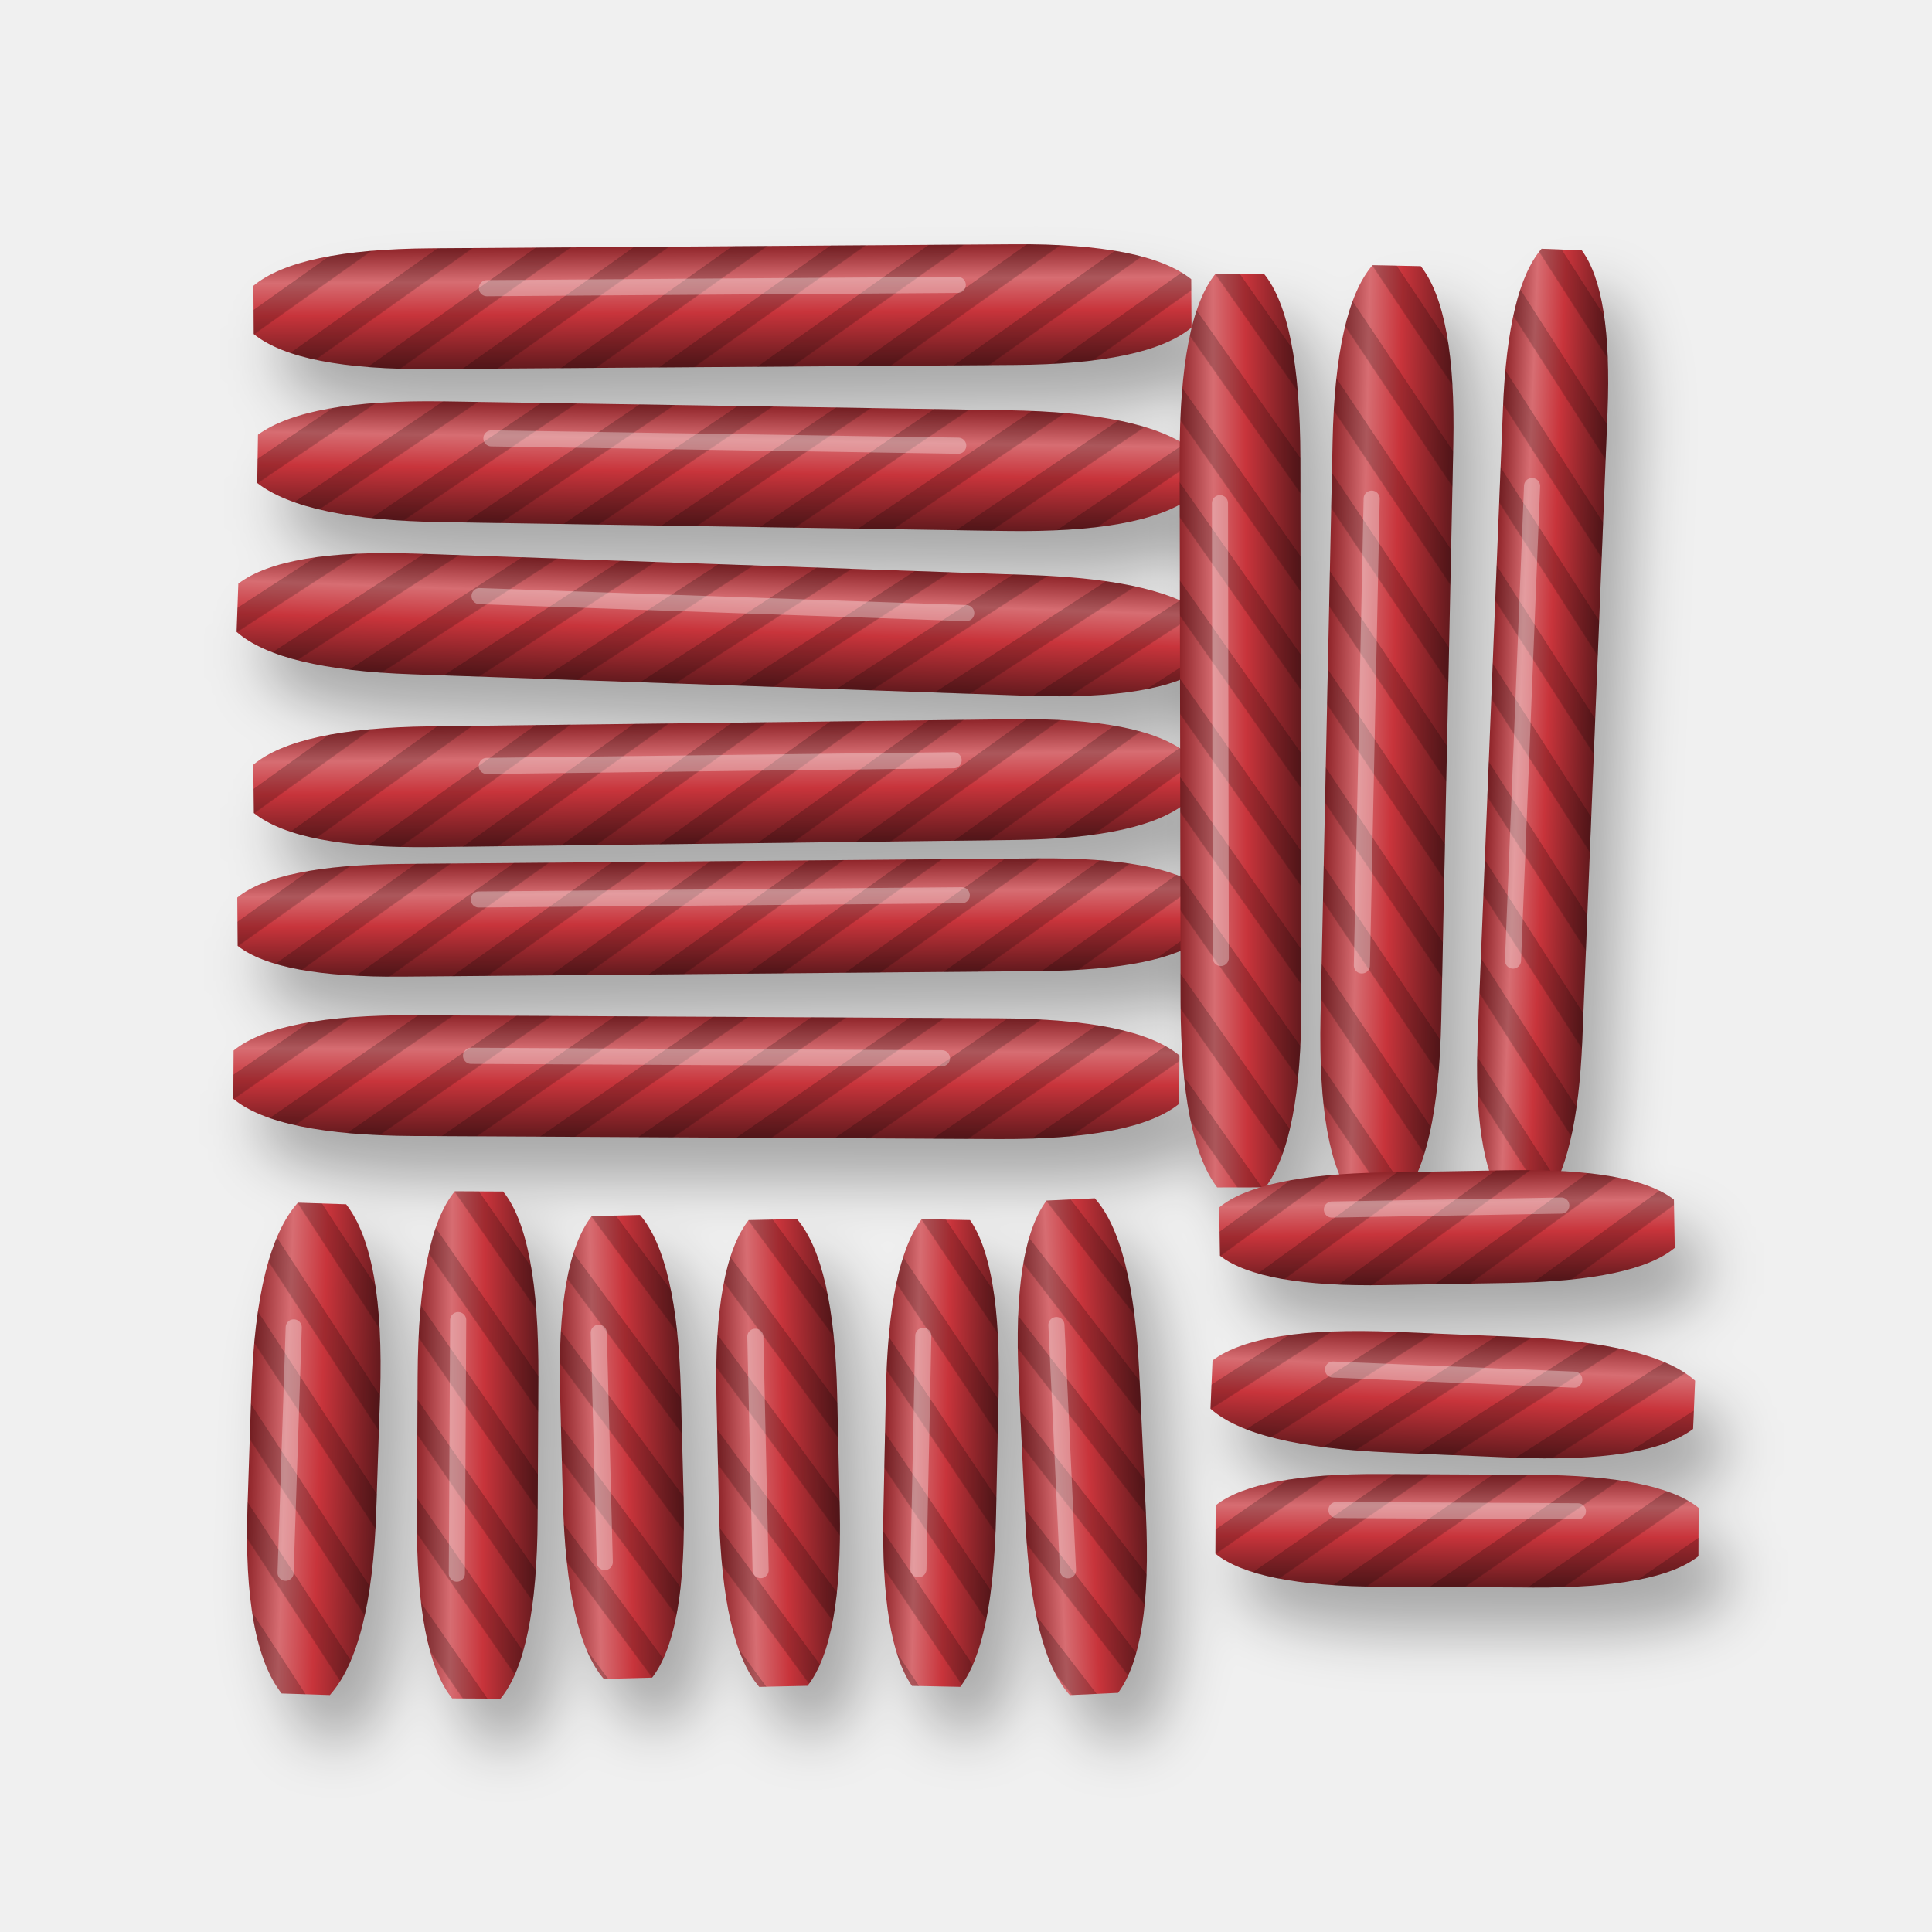
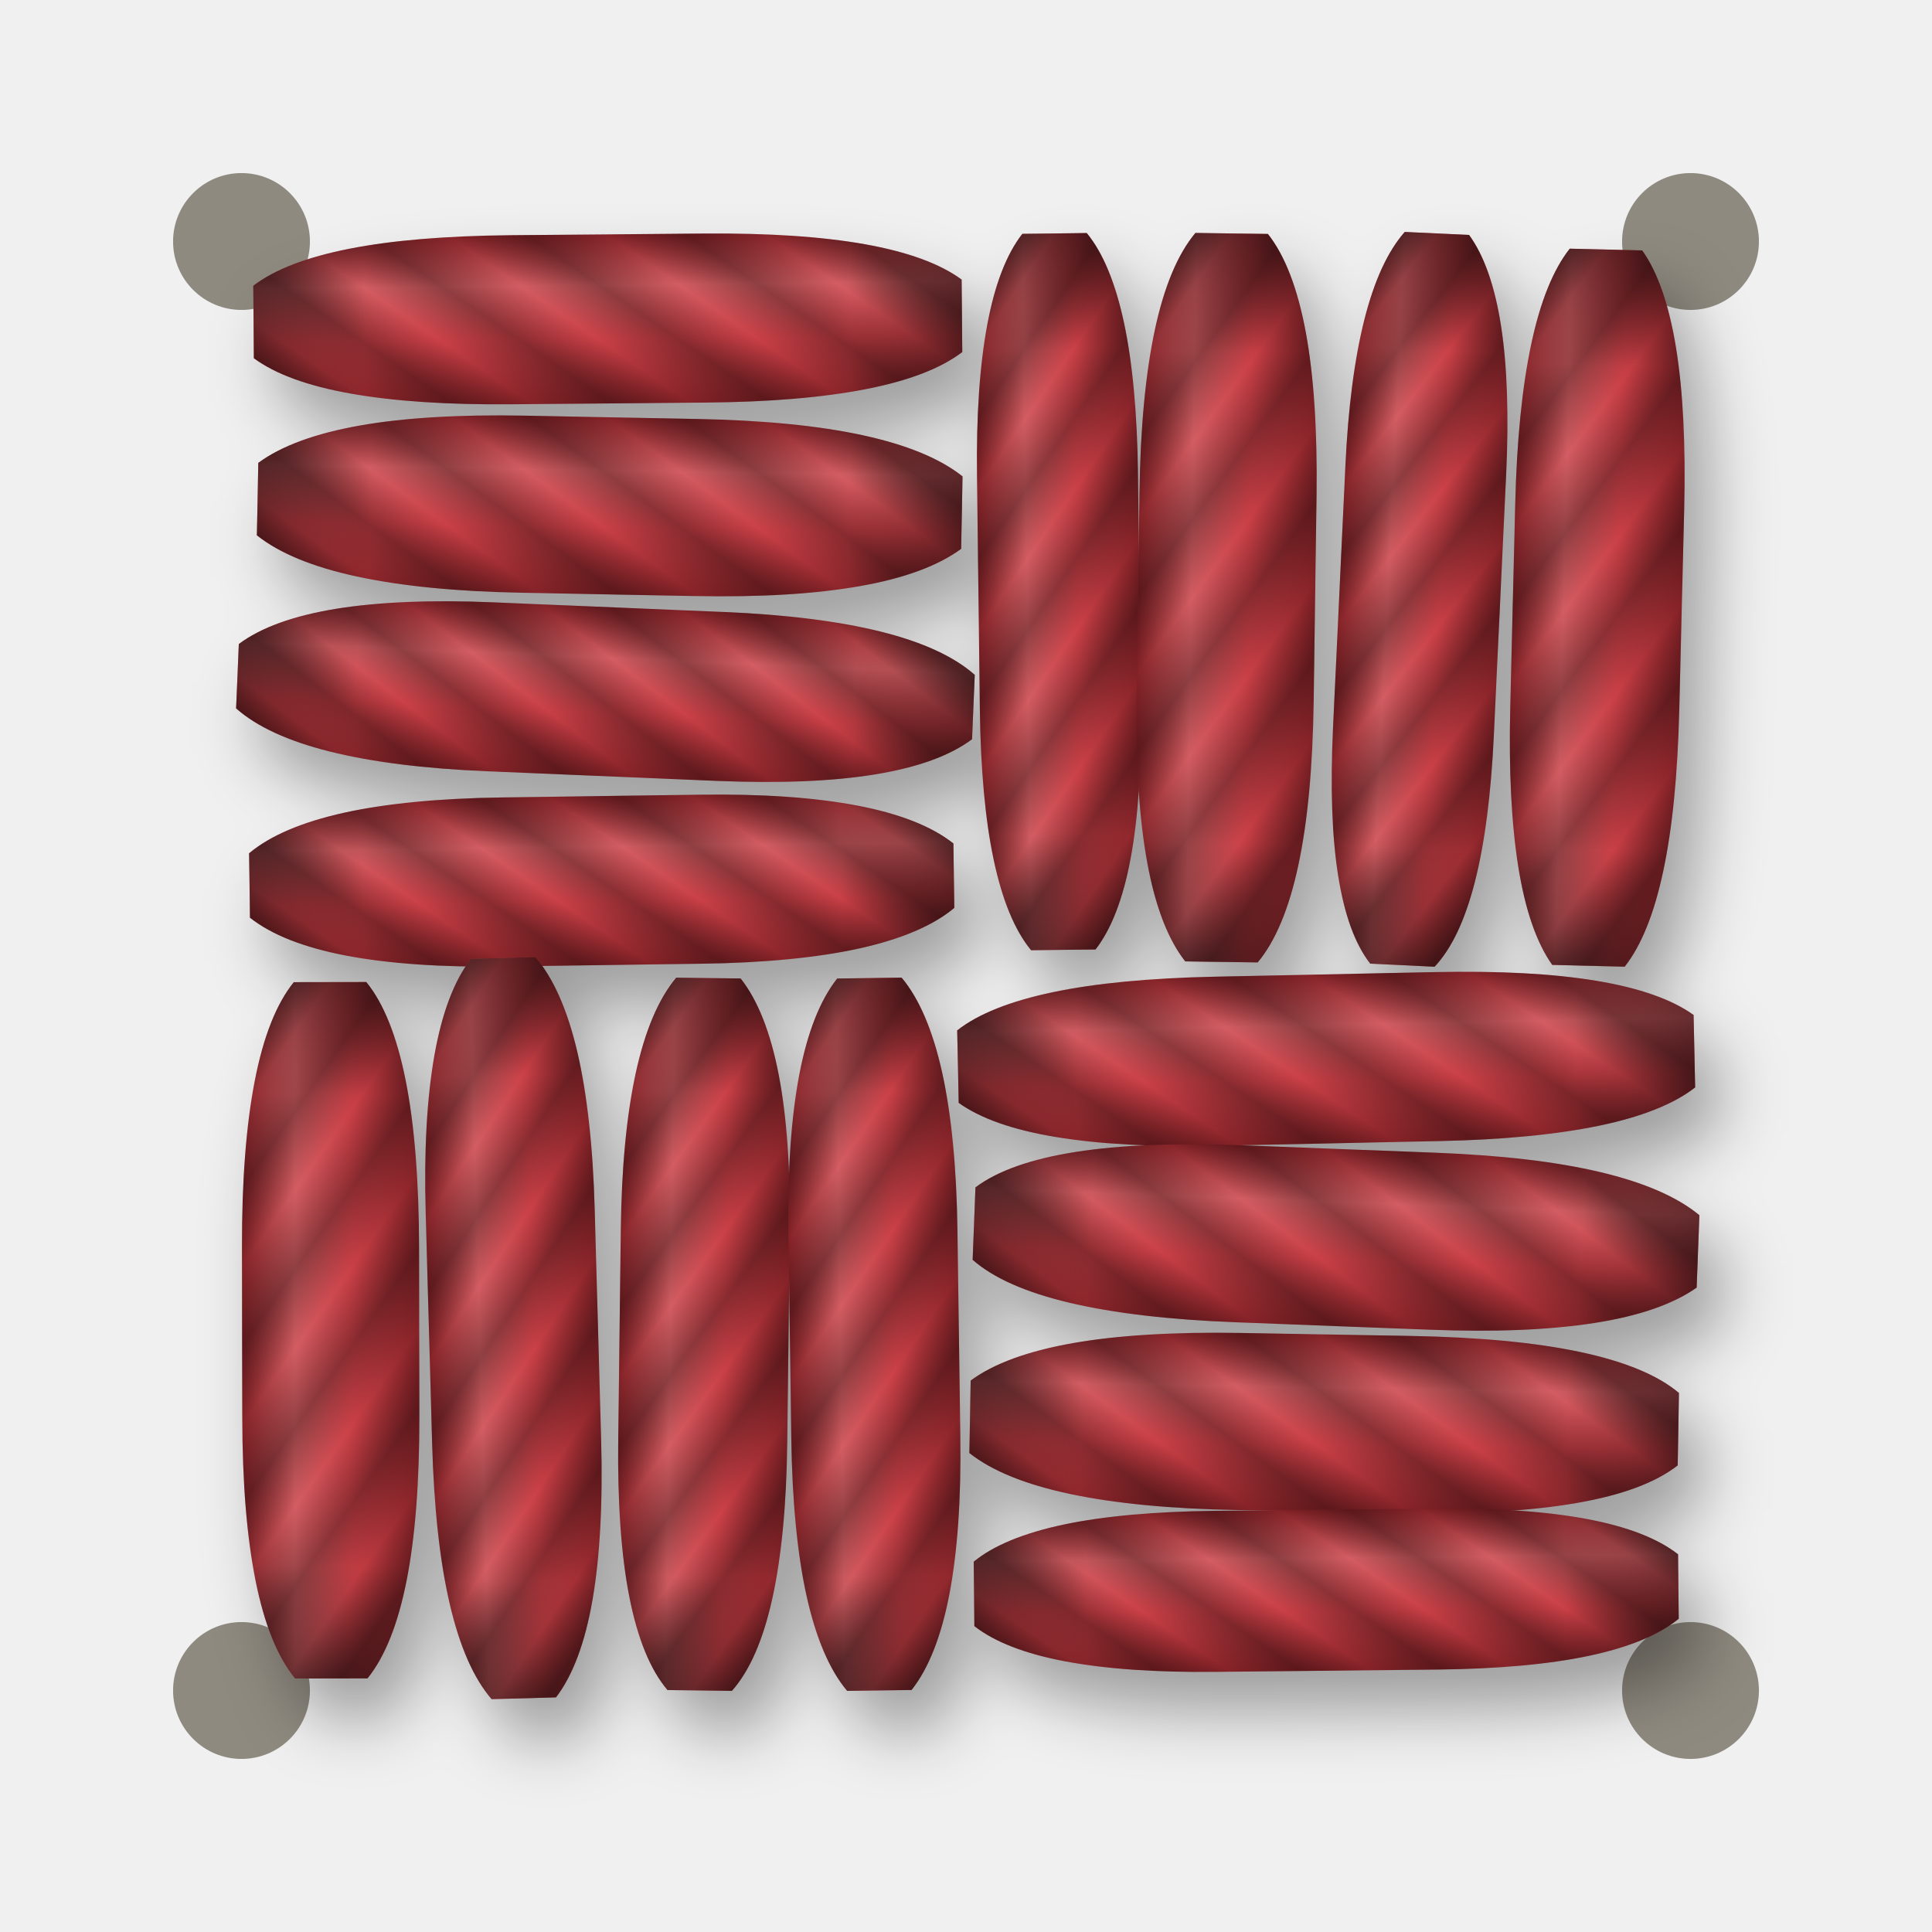
<svg xmlns="http://www.w3.org/2000/svg" width="48" height="48" viewBox="0 0 48 48" aria-hidden="true">
  <defs>
    <filter id="fill-blocks-blur" x="-10%" y="-10%" width="120%" height="120%">
-       <feGaussianBlur stdDeviation="0.7" />
+       <feGaussianBlur stdDeviation="0.8" />
    </filter>
-     <linearGradient id="fill-blocks-gc8343bt" x1="0" y1="0" x2="0" y2="1">
-       <stop offset="0" stop-color="#90252a" />
-       <stop offset="0.28" stop-color="#d76d72" />
-       <stop offset="0.55" stop-color="#c8343b" />
-       <stop offset="1" stop-color="#641a1e" />
+     <linearGradient id="fill-blocks-gc8343bt1" x1="0" y1="0" x2="0" y2="1">
+       <stop offset="0" stop-color="#842227" />
+       <stop offset="0.3" stop-color="#d35d62" />
+       <stop offset="0.62" stop-color="#cb4047" />
+       <stop offset="1" stop-color="#842227" />
    </linearGradient>
-     <pattern id="fill-blocks-t1_4" patternUnits="userSpaceOnUse" width="1.4" height="1.4" patternTransform="rotate(55)">
-       <rect width="0.5" height="1.4" fill="#000" fill-opacity=".2" />
+     <linearGradient id="fill-blocks-groove">
+       <stop offset="0" stop-opacity="0" />
+       <stop offset=".5" stop-opacity=".32" />
+       <stop offset="1" stop-opacity="0" />
+     </linearGradient>
+     <pattern id="fill-blocks-t2_25" patternUnits="userSpaceOnUse" width="2.25" height="2.25" patternTransform="rotate(-55)">
+       <rect width="2.25" height="2.25" fill="url(#fill-blocks-groove)" />
    </pattern>
-     <linearGradient id="fill-blocks-gc8343bb" x1="0" y1="1" x2="0" y2="0">
-       <stop offset="0" stop-color="#90252a" />
-       <stop offset="0.28" stop-color="#d76d72" />
-       <stop offset="0.55" stop-color="#c8343b" />
-       <stop offset="1" stop-color="#641a1e" />
+     <linearGradient id="fill-blocks-e11">
+       <stop offset="0" stop-opacity="0.5" />
+       <stop offset="0.16" stop-opacity="0" />
+       <stop offset="0.84" stop-opacity="0" />
+       <stop offset="1" stop-opacity="0.5" />
+     </linearGradient>
+     <pattern id="fill-blocks-t2" patternUnits="userSpaceOnUse" width="2" height="2" patternTransform="rotate(-55)">
+       <rect width="2" height="2" fill="url(#fill-blocks-groove)" />
+     </pattern>
+     <linearGradient id="fill-blocks-gc8343bb1" x1="0" y1="1" x2="0" y2="0">
+       <stop offset="0" stop-color="#842227" />
+       <stop offset="0.3" stop-color="#d35d62" />
+       <stop offset="0.62" stop-color="#cb4047" />
+       <stop offset="1" stop-color="#842227" />
    </linearGradient>
  </defs>
-   <g transform="translate(.7 1.1)" fill="#000" fill-opacity=".3" filter="url(#fill-blocks-blur)">
-     <path transform="translate(6.3 7.7) rotate(-0.4)" d="M0 -0.6Q1.1 -1.5 4.4 -1.5L18.9 -1.5Q22.2 -1.5 23.3 -0.6L23.3 0.6Q22.2 1.5 18.9 1.5L4.4 1.5Q1.1 1.5 0 0.6Z" />
-     <path transform="translate(6.4 11.4) rotate(0.9)" d="M0 -0.6Q1.2 -1.5 4.6 -1.5L18.6 -1.5Q22 -1.5 23.2 -0.6L23.2 0.6Q22 1.5 18.6 1.5L4.6 1.5Q1.2 1.5 0 0.6Z" />
-     <path transform="translate(5.9 15.1) rotate(2)" d="M0 -0.6Q1.1 -1.5 4.4 -1.5L19.7 -1.5Q23 -1.5 24.1 -0.6L24.1 0.6Q23 1.5 19.7 1.5L4.4 1.5Q1.1 1.5 0 0.6Z" />
-     <path transform="translate(6.3 19.6) rotate(-0.7)" d="M0 -0.6Q1.1 -1.5 4.4 -1.5L18.9 -1.5Q22.1 -1.5 23.2 -0.6L23.2 0.6Q22.1 1.5 18.9 1.5L4.4 1.5Q1.1 1.5 0 0.6Z" />
-     <path transform="translate(5.9 22.9) rotate(-0.5)" d="M0 -0.6Q1 -1.4 4.1 -1.4L19.9 -1.4Q23 -1.4 24 -0.6L24 0.6Q23 1.4 19.9 1.4L4.1 1.4Q1 1.4 0 0.6Z" />
-     <path transform="translate(5.8 26.7) rotate(0.3)" d="M0 -0.6Q1.1 -1.5 4.5 -1.5L19 -1.5Q22.4 -1.5 23.5 -0.6L23.5 0.6Q22.4 1.5 19 1.5L4.5 1.5Q1.1 1.5 0 0.6Z" />
-     <path transform="translate(38.8 6.2) rotate(92.3)" d="M0 -0.5Q1 -1.3 4 -1.3L19.6 -1.3Q22.6 -1.3 23.7 -0.5L23.7 0.5Q22.6 1.3 19.6 1.3L4 1.3Q1 1.3 0 0.5Z" />
-     <path transform="translate(34.7 6.6) rotate(91.2)" d="M0 -0.6Q1.1 -1.5 4.4 -1.5L18.7 -1.5Q22.1 -1.5 23.2 -0.6L23.2 0.6Q22.1 1.5 18.7 1.5L4.4 1.5Q1.1 1.5 0 0.6Z" />
-     <path transform="translate(30.8 6.8) rotate(89.9)" d="M0 -0.6Q1.1 -1.5 4.6 -1.5L18.1 -1.5Q21.5 -1.5 22.7 -0.6L22.7 0.6Q21.5 1.5 18.1 1.5L4.6 1.5Q1.1 1.5 0 0.6Z" />
-     <path transform="translate(26.6 29.8) rotate(87.3)" d="M0 -0.6Q1.1 -1.5 4.4 -1.5L7.9 -1.5Q11.2 -1.5 12.3 -0.6L12.3 0.6Q11.2 1.5 7.9 1.5L4.4 1.5Q1.1 1.5 0 0.6Z" />
-     <path transform="translate(23.5 30.3) rotate(91.2)" d="M0 -0.6Q1.1 -1.4 4.3 -1.4L7.3 -1.4Q10.5 -1.4 11.6 -0.6L11.6 0.6Q10.5 1.4 7.3 1.4L4.3 1.4Q1.1 1.4 0 0.6Z" />
-     <path transform="translate(19.2 30.3) rotate(88.7)" d="M0 -0.6Q1.1 -1.5 4.4 -1.5L7.2 -1.5Q10.5 -1.5 11.6 -0.6L11.6 0.6Q10.5 1.5 7.2 1.5L4.4 1.5Q1.1 1.5 0 0.6Z" />
-     <path transform="translate(15.3 30.2) rotate(88.5)" d="M0 -0.6Q1.1 -1.5 4.4 -1.5L7 -1.5Q10.4 -1.5 11.5 -0.6L11.5 0.6Q10.4 1.5 7 1.5L4.4 1.5Q1.1 1.5 0 0.6Z" />
-     <path transform="translate(11.9 29.6) rotate(90.3)" d="M0 -0.6Q1.1 -1.5 4.6 -1.5L8.1 -1.5Q11.5 -1.5 12.6 -0.6L12.6 0.6Q11.5 1.5 8.1 1.5L4.6 1.5Q1.1 1.5 0 0.6Z" />
-     <path transform="translate(8 29.9) rotate(91.9)" d="M0 -0.6Q1.2 -1.6 4.7 -1.6L7.6 -1.6Q11 -1.6 12.2 -0.6L12.2 0.6Q11 1.6 7.6 1.6L4.7 1.6Q1.2 1.6 0 0.6Z" />
-     <path transform="translate(30.3 30.6) rotate(-1)" d="M0 -0.6Q1 -1.4 4.1 -1.4L7.2 -1.4Q10.3 -1.4 11.3 -0.6L11.3 0.6Q10.3 1.4 7.2 1.4L4.1 1.4Q1 1.4 0 0.6Z" />
-     <path transform="translate(30.1 34.4) rotate(2.4)" d="M0 -0.6Q1.1 -1.5 4.5 -1.5L7.5 -1.5Q10.9 -1.5 12 -0.6L12 0.6Q10.9 1.5 7.5 1.5L4.5 1.5Q1.1 1.5 0 0.6Z" />
-     <path transform="translate(30.2 38) rotate(0.3)" d="M0 -0.6Q1 -1.4 4.1 -1.4L7.9 -1.4Q11 -1.4 12 -0.6L12 0.6Q11 1.4 7.9 1.4L4.1 1.4Q1 1.4 0 0.6Z" />
+   <circle cx="6" cy="6" r="1.7" fill="#8F8A80" />
+   <circle cx="42" cy="6" r="1.7" fill="#8F8A80" />
+   <circle cx="6" cy="42" r="1.7" fill="#8F8A80" />
+   <circle cx="42" cy="42" r="1.7" fill="#8F8A80" />
+   <g transform="translate(.6 1)" fill="#000" fill-opacity=".34" filter="url(#fill-blocks-blur)">
+     <path transform="translate(6.3 8) rotate(-0.5)" d="M0 -0.9Q1.6 -2.1 6.4 -2.1L11.2 -2.1Q16 -2.1 17.6 -0.9L17.6 0.9Q16 2.1 11.2 2.1L6.4 2.1Q1.6 2.1 0 0.9Z" />
+     <path transform="translate(6.4 12.4) rotate(1.1)" d="M0 -0.9Q1.7 -2.2 6.6 -2.2L10.9 -2.2Q15.8 -2.2 17.5 -0.9L17.5 0.9Q15.8 2.2 10.9 2.2L6.6 2.2Q1.7 2.2 0 0.9Z" />
+     <path transform="translate(5.9 16.8) rotate(2.4)" d="M0 -0.8Q1.6 -2.1 6.3 -2.1L12 -2.1Q16.7 -2.1 18.3 -0.8L18.3 0.8Q16.7 2.1 12 2.1L6.3 2.1Q1.6 2.1 0 0.8Z" />
+     <path transform="translate(6.2 22) rotate(-0.8)" d="M0 -0.8Q1.6 -2.1 6.3 -2.1L11.2 -2.1Q15.9 -2.1 17.5 -0.8L17.5 0.8Q15.9 2.1 11.2 2.1L6.3 2.1Q1.6 2.1 0 0.8Z" />
+     <path transform="translate(26.2 5.8) rotate(89.3)" d="M0 -0.8Q1.5 -2 6 -2L11.8 -2Q16.3 -2 17.8 -0.8L17.8 0.8Q16.3 2 11.8 2L6 2Q1.5 2 0 0.8Z" />
+     <path transform="translate(30.6 5.8) rotate(90.8)" d="M0 -0.9Q1.6 -2.2 6.5 -2.2L11.6 -2.2Q16.5 -2.2 18.1 -0.9L18.1 0.9Q16.5 2.2 11.6 2.2L6.5 2.2Q1.6 2.2 0 0.9Z" />
+     <path transform="translate(35.7 5.8) rotate(92.7)" d="M0 -0.8Q1.5 -2 5.9 -2L12.4 -2Q16.8 -2 18.2 -0.8L18.2 0.8Q16.8 2 12.4 2L5.9 2Q1.5 2 0 0.8Z" />
+     <path transform="translate(39.9 6.2) rotate(91.4)" d="M0 -0.9Q1.6 -2.1 6.4 -2.1L11.4 -2.1Q16.2 -2.1 17.8 -0.9L17.8 0.9Q16.2 2.1 11.4 2.1L6.4 2.1Q1.6 2.1 0 0.9Z" />
+     <path transform="translate(8.2 24.4) rotate(89.9)" d="M0 -0.9Q1.6 -2.2 6.6 -2.2L10.8 -2.2Q15.7 -2.2 17.3 -0.9L17.3 0.9Q15.7 2.2 10.8 2.2L6.6 2.2Q1.6 2.2 0 0.9Z" />
+     <path transform="translate(12.5 23.8) rotate(88.4)" d="M0 -0.8Q1.6 -2.1 6.3 -2.1L12 -2.1Q16.8 -2.1 18.4 -0.8L18.4 0.8Q16.8 2.1 12 2.1L6.3 2.1Q1.6 2.1 0 0.8Z" />
+     <path transform="translate(17.6 24.3) rotate(90.7)" d="M0 -0.8Q1.6 -2.1 6.3 -2.1L11.5 -2.1Q16.2 -2.1 17.7 -0.8L17.7 0.8Q16.2 2.1 11.5 2.1L6.3 2.1Q1.6 2.1 0 0.8Z" />
+     <path transform="translate(21.6 24.3) rotate(89.2)" d="M0 -0.8Q1.6 -2.1 6.3 -2.1L11.4 -2.1Q16.1 -2.1 17.7 -0.8L17.7 0.8Q16.1 2.1 11.4 2.1L6.3 2.1Q1.6 2.1 0 0.8Z" />
+     <path transform="translate(23.8 26.5) rotate(-1.2)" d="M0 -0.9Q1.6 -2.1 6.4 -2.1L11.9 -2.1Q16.7 -2.1 18.3 -0.9L18.3 0.9Q16.7 2.1 11.9 2.1L6.4 2.1Q1.6 2.1 0 0.9Z" />
+     <path transform="translate(24.2 30.4) rotate(2.2)" d="M0 -0.9Q1.6 -2.2 6.6 -2.2L11.4 -2.2Q16.3 -2.2 18 -0.9L18 0.9Q16.3 2.2 11.4 2.2L6.6 2.2Q1.6 2.2 0 0.9Z" />
+     <path transform="translate(24.1 35.2) rotate(1)" d="M0 -0.9Q1.7 -2.2 6.7 -2.2L10.9 -2.2Q16 -2.2 17.6 -0.9L17.6 0.9Q16 2.2 10.9 2.2L6.7 2.2Q1.7 2.2 0 0.9Z" />
+     <path transform="translate(24.2 39.6) rotate(-0.6)" d="M0 -0.8Q1.5 -2 6 -2L11.5 -2Q16 -2 17.5 -0.8L17.5 0.8Q16 2 11.5 2L6 2Q1.5 2 0 0.8Z" />
  </g>
-   <g transform="translate(6.3 7.7) rotate(-0.4)">
-     <path d="M0 -0.6Q1.1 -1.5 4.4 -1.5L18.9 -1.5Q22.2 -1.5 23.3 -0.6L23.3 0.6Q22.2 1.5 18.9 1.5L4.4 1.5Q1.1 1.5 0 0.6Z" fill="url(#fill-blocks-gc8343bt)" />
-     <path d="M0 -0.6Q1.1 -1.5 4.4 -1.5L18.9 -1.5Q22.2 -1.5 23.3 -0.6L23.3 0.6Q22.2 1.5 18.9 1.5L4.4 1.5Q1.1 1.5 0 0.6Z" fill="url(#fill-blocks-t1_4)" />
-     <path d="M5.8 -0.5H17.5" stroke="#fff" stroke-opacity=".32" stroke-width="0.4" stroke-linecap="round" />
+   <g transform="translate(6.3 8) rotate(-0.5)">
+     <path d="M0 -0.9Q1.6 -2.1 6.4 -2.1L11.2 -2.1Q16 -2.1 17.6 -0.9L17.6 0.9Q16 2.1 11.2 2.1L6.4 2.1Q1.6 2.1 0 0.9Z" fill="url(#fill-blocks-gc8343bt1)" />
+     <path d="M0 -0.9Q1.6 -2.1 6.4 -2.1L11.2 -2.1Q16 -2.1 17.6 -0.9L17.6 0.9Q16 2.1 11.2 2.1L6.4 2.1Q1.6 2.1 0 0.9Z" fill="url(#fill-blocks-t2_25)" />
+     <path d="M0 -0.9Q1.6 -2.1 6.4 -2.1L11.2 -2.1Q16 -2.1 17.6 -0.9L17.6 0.9Q16 2.1 11.2 2.1L6.4 2.1Q1.6 2.1 0 0.9Z" fill="url(#fill-blocks-e11)" />
  </g>
-   <g transform="translate(6.4 11.4) rotate(0.9)">
-     <path d="M0 -0.6Q1.2 -1.5 4.6 -1.5L18.6 -1.5Q22 -1.5 23.2 -0.6L23.2 0.6Q22 1.5 18.6 1.5L4.6 1.5Q1.2 1.5 0 0.6Z" fill="url(#fill-blocks-gc8343bt)" />
-     <path d="M0 -0.6Q1.2 -1.5 4.6 -1.5L18.6 -1.5Q22 -1.5 23.2 -0.6L23.2 0.6Q22 1.5 18.6 1.5L4.6 1.5Q1.2 1.5 0 0.6Z" fill="url(#fill-blocks-t1_4)" />
-     <path d="M5.8 -0.6H17.4" stroke="#fff" stroke-opacity=".32" stroke-width="0.4" stroke-linecap="round" />
+   <g transform="translate(6.4 12.4) rotate(1.1)">
+     <path d="M0 -0.9Q1.7 -2.2 6.6 -2.2L10.9 -2.2Q15.8 -2.2 17.5 -0.9L17.5 0.9Q15.8 2.2 10.9 2.2L6.6 2.2Q1.7 2.2 0 0.9Z" fill="url(#fill-blocks-gc8343bt1)" />
+     <path d="M0 -0.9Q1.7 -2.2 6.6 -2.2L10.9 -2.2Q15.8 -2.2 17.5 -0.9L17.5 0.9Q15.8 2.2 10.9 2.2L6.6 2.2Q1.7 2.2 0 0.9Z" fill="url(#fill-blocks-t2_25)" />
+     <path d="M0 -0.9Q1.7 -2.2 6.6 -2.2L10.9 -2.2Q15.8 -2.2 17.5 -0.9L17.5 0.9Q15.8 2.2 10.9 2.2L6.6 2.2Q1.7 2.2 0 0.9Z" fill="url(#fill-blocks-e11)" />
  </g>
-   <g transform="translate(5.9 15.1) rotate(2)">
-     <path d="M0 -0.6Q1.1 -1.5 4.4 -1.5L19.7 -1.5Q23 -1.5 24.1 -0.6L24.1 0.6Q23 1.5 19.7 1.5L4.4 1.5Q1.1 1.5 0 0.6Z" fill="url(#fill-blocks-gc8343bt)" />
-     <path d="M0 -0.6Q1.1 -1.5 4.4 -1.5L19.7 -1.5Q23 -1.5 24.1 -0.6L24.1 0.6Q23 1.5 19.7 1.5L4.4 1.5Q1.1 1.5 0 0.6Z" fill="url(#fill-blocks-t1_4)" />
-     <path d="M6 -0.5H18.1" stroke="#fff" stroke-opacity=".32" stroke-width="0.4" stroke-linecap="round" />
+   <g transform="translate(5.9 16.8) rotate(2.4)">
+     <path d="M0 -0.8Q1.6 -2.1 6.3 -2.1L12 -2.1Q16.7 -2.1 18.3 -0.8L18.3 0.8Q16.7 2.1 12 2.1L6.3 2.1Q1.6 2.1 0 0.8Z" fill="url(#fill-blocks-gc8343bt1)" />
+     <path d="M0 -0.8Q1.6 -2.1 6.3 -2.1L12 -2.1Q16.7 -2.1 18.3 -0.8L18.3 0.8Q16.7 2.1 12 2.1L6.3 2.1Q1.6 2.1 0 0.8Z" fill="url(#fill-blocks-t2)" />
+     <path d="M0 -0.8Q1.6 -2.1 6.3 -2.1L12 -2.1Q16.7 -2.1 18.3 -0.8L18.3 0.8Q16.7 2.1 12 2.1L6.3 2.1Q1.6 2.1 0 0.8Z" fill="url(#fill-blocks-e11)" />
  </g>
-   <g transform="translate(6.3 19.6) rotate(-0.7)">
-     <path d="M0 -0.6Q1.1 -1.5 4.4 -1.5L18.9 -1.5Q22.1 -1.5 23.2 -0.6L23.2 0.6Q22.1 1.5 18.9 1.5L4.4 1.5Q1.1 1.5 0 0.6Z" fill="url(#fill-blocks-gc8343bt)" />
-     <path d="M0 -0.6Q1.1 -1.5 4.4 -1.5L18.9 -1.5Q22.1 -1.5 23.2 -0.6L23.2 0.6Q22.1 1.5 18.9 1.5L4.4 1.5Q1.1 1.5 0 0.6Z" fill="url(#fill-blocks-t1_4)" />
-     <path d="M5.8 -0.5H17.4" stroke="#fff" stroke-opacity=".32" stroke-width="0.4" stroke-linecap="round" />
+   <g transform="translate(6.2 22) rotate(-0.8)">
+     <path d="M0 -0.8Q1.6 -2.1 6.3 -2.1L11.2 -2.1Q15.9 -2.1 17.5 -0.8L17.5 0.8Q15.9 2.1 11.2 2.1L6.3 2.1Q1.6 2.1 0 0.8Z" fill="url(#fill-blocks-gc8343bt1)" />
+     <path d="M0 -0.8Q1.6 -2.1 6.3 -2.1L11.2 -2.1Q15.9 -2.1 17.5 -0.8L17.5 0.8Q15.9 2.1 11.2 2.1L6.3 2.1Q1.6 2.1 0 0.8Z" fill="url(#fill-blocks-t2)" />
+     <path d="M0 -0.8Q1.6 -2.1 6.3 -2.1L11.2 -2.1Q15.9 -2.1 17.5 -0.8L17.5 0.8Q15.9 2.1 11.2 2.1L6.3 2.1Q1.6 2.1 0 0.8Z" fill="url(#fill-blocks-e11)" />
  </g>
-   <g transform="translate(5.9 22.9) rotate(-0.5)">
-     <path d="M0 -0.6Q1 -1.4 4.1 -1.4L19.9 -1.4Q23 -1.4 24 -0.6L24 0.6Q23 1.4 19.9 1.4L4.1 1.4Q1 1.4 0 0.6Z" fill="url(#fill-blocks-gc8343bt)" />
-     <path d="M0 -0.6Q1 -1.4 4.1 -1.4L19.9 -1.4Q23 -1.4 24 -0.6L24 0.6Q23 1.4 19.9 1.4L4.1 1.4Q1 1.4 0 0.6Z" fill="url(#fill-blocks-t1_4)" />
-     <path d="M6 -0.5H18" stroke="#fff" stroke-opacity=".32" stroke-width="0.4" stroke-linecap="round" />
+   <g transform="translate(26.2 5.8) rotate(89.3)">
+     <path d="M0 -0.8Q1.5 -2 6 -2L11.8 -2Q16.3 -2 17.8 -0.8L17.8 0.8Q16.3 2 11.8 2L6 2Q1.5 2 0 0.8Z" fill="url(#fill-blocks-gc8343bb1)" />
+     <path d="M0 -0.8Q1.5 -2 6 -2L11.8 -2Q16.3 -2 17.8 -0.8L17.8 0.8Q16.3 2 11.8 2L6 2Q1.5 2 0 0.8Z" fill="url(#fill-blocks-t2)" />
+     <path d="M0 -0.8Q1.5 -2 6 -2L11.8 -2Q16.3 -2 17.8 -0.8L17.8 0.8Q16.3 2 11.8 2L6 2Q1.5 2 0 0.8Z" fill="url(#fill-blocks-e11)" />
  </g>
-   <g transform="translate(5.8 26.7) rotate(0.3)">
-     <path d="M0 -0.6Q1.1 -1.5 4.5 -1.5L19 -1.5Q22.4 -1.5 23.5 -0.6L23.5 0.6Q22.4 1.5 19 1.5L4.5 1.5Q1.1 1.5 0 0.6Z" fill="url(#fill-blocks-gc8343bt)" />
-     <path d="M0 -0.6Q1.1 -1.5 4.5 -1.5L19 -1.5Q22.4 -1.5 23.5 -0.6L23.5 0.6Q22.4 1.5 19 1.5L4.5 1.5Q1.1 1.5 0 0.6Z" fill="url(#fill-blocks-t1_4)" />
-     <path d="M5.9 -0.5H17.6" stroke="#fff" stroke-opacity=".32" stroke-width="0.4" stroke-linecap="round" />
+   <g transform="translate(30.6 5.8) rotate(90.8)">
+     <path d="M0 -0.9Q1.6 -2.2 6.5 -2.2L11.6 -2.2Q16.5 -2.2 18.1 -0.9L18.1 0.9Q16.5 2.2 11.6 2.2L6.5 2.2Q1.6 2.2 0 0.9Z" fill="url(#fill-blocks-gc8343bb1)" />
+     <path d="M0 -0.9Q1.6 -2.2 6.5 -2.2L11.6 -2.2Q16.5 -2.2 18.1 -0.9L18.1 0.9Q16.5 2.2 11.6 2.2L6.5 2.2Q1.6 2.2 0 0.9Z" fill="url(#fill-blocks-t2_25)" />
+     <path d="M0 -0.9Q1.6 -2.2 6.5 -2.2L11.6 -2.2Q16.5 -2.2 18.1 -0.9L18.1 0.9Q16.5 2.2 11.6 2.2L6.5 2.2Q1.6 2.2 0 0.9Z" fill="url(#fill-blocks-e11)" />
  </g>
-   <g transform="translate(38.8 6.2) rotate(92.3)">
-     <path d="M0 -0.5Q1 -1.3 4 -1.3L19.6 -1.3Q22.6 -1.3 23.7 -0.5L23.7 0.5Q22.6 1.3 19.6 1.3L4 1.3Q1 1.3 0 0.5Z" fill="url(#fill-blocks-gc8343bb)" />
-     <path d="M0 -0.5Q1 -1.3 4 -1.3L19.6 -1.3Q22.6 -1.3 23.7 -0.5L23.7 0.5Q22.6 1.3 19.6 1.3L4 1.3Q1 1.3 0 0.5Z" fill="url(#fill-blocks-t1_4)" />
-     <path d="M5.9 0.5H17.7" stroke="#fff" stroke-opacity=".32" stroke-width="0.4" stroke-linecap="round" />
+   <g transform="translate(35.7 5.8) rotate(92.7)">
+     <path d="M0 -0.8Q1.5 -2 5.9 -2L12.4 -2Q16.8 -2 18.2 -0.8L18.2 0.8Q16.8 2 12.4 2L5.9 2Q1.5 2 0 0.8Z" fill="url(#fill-blocks-gc8343bb1)" />
+     <path d="M0 -0.8Q1.5 -2 5.9 -2L12.4 -2Q16.8 -2 18.2 -0.8L18.2 0.8Q16.8 2 12.4 2L5.9 2Q1.5 2 0 0.8Z" fill="url(#fill-blocks-t2)" />
+     <path d="M0 -0.8Q1.5 -2 5.9 -2L12.4 -2Q16.8 -2 18.2 -0.8L18.2 0.8Q16.8 2 12.4 2L5.9 2Q1.5 2 0 0.8Z" fill="url(#fill-blocks-e11)" />
  </g>
-   <g transform="translate(34.7 6.6) rotate(91.2)">
-     <path d="M0 -0.6Q1.1 -1.5 4.4 -1.5L18.7 -1.5Q22.1 -1.5 23.2 -0.6L23.2 0.6Q22.1 1.5 18.7 1.5L4.4 1.5Q1.1 1.5 0 0.6Z" fill="url(#fill-blocks-gc8343bb)" />
-     <path d="M0 -0.6Q1.1 -1.5 4.4 -1.5L18.7 -1.5Q22.1 -1.5 23.2 -0.6L23.2 0.6Q22.1 1.5 18.7 1.5L4.4 1.5Q1.1 1.5 0 0.6Z" fill="url(#fill-blocks-t1_4)" />
-     <path d="M5.8 0.5H17.4" stroke="#fff" stroke-opacity=".32" stroke-width="0.4" stroke-linecap="round" />
+   <g transform="translate(39.9 6.2) rotate(91.4)">
+     <path d="M0 -0.9Q1.6 -2.1 6.4 -2.1L11.4 -2.1Q16.2 -2.1 17.8 -0.9L17.8 0.9Q16.2 2.1 11.4 2.1L6.4 2.1Q1.6 2.1 0 0.9Z" fill="url(#fill-blocks-gc8343bb1)" />
+     <path d="M0 -0.9Q1.6 -2.1 6.4 -2.1L11.4 -2.1Q16.2 -2.1 17.8 -0.9L17.8 0.9Q16.2 2.1 11.4 2.1L6.4 2.1Q1.6 2.1 0 0.9Z" fill="url(#fill-blocks-t2_25)" />
+     <path d="M0 -0.9Q1.6 -2.1 6.4 -2.1L11.4 -2.1Q16.2 -2.1 17.8 -0.9L17.8 0.9Q16.2 2.1 11.4 2.1L6.4 2.1Q1.6 2.1 0 0.9Z" fill="url(#fill-blocks-e11)" />
  </g>
-   <g transform="translate(30.8 6.8) rotate(89.9)">
-     <path d="M0 -0.6Q1.1 -1.5 4.6 -1.5L18.1 -1.5Q21.5 -1.5 22.7 -0.6L22.7 0.6Q21.5 1.5 18.1 1.5L4.6 1.5Q1.1 1.5 0 0.6Z" fill="url(#fill-blocks-gc8343bb)" />
-     <path d="M0 -0.6Q1.1 -1.5 4.6 -1.5L18.1 -1.5Q21.5 -1.5 22.7 -0.6L22.7 0.6Q21.5 1.5 18.1 1.5L4.6 1.5Q1.1 1.5 0 0.6Z" fill="url(#fill-blocks-t1_4)" />
-     <path d="M5.7 0.5H17" stroke="#fff" stroke-opacity=".32" stroke-width="0.4" stroke-linecap="round" />
+   <g transform="translate(8.2 24.4) rotate(89.9)">
+     <path d="M0 -0.9Q1.6 -2.2 6.6 -2.2L10.8 -2.2Q15.7 -2.2 17.3 -0.9L17.3 0.9Q15.7 2.2 10.8 2.2L6.6 2.2Q1.6 2.2 0 0.9Z" fill="url(#fill-blocks-gc8343bb1)" />
+     <path d="M0 -0.9Q1.6 -2.2 6.6 -2.2L10.8 -2.2Q15.7 -2.2 17.3 -0.9L17.3 0.9Q15.7 2.2 10.8 2.2L6.6 2.2Q1.6 2.2 0 0.9Z" fill="url(#fill-blocks-t2_25)" />
+     <path d="M0 -0.9Q1.6 -2.2 6.6 -2.2L10.8 -2.2Q15.7 -2.2 17.3 -0.9L17.3 0.9Q15.7 2.2 10.8 2.2L6.6 2.2Q1.6 2.2 0 0.9Z" fill="url(#fill-blocks-e11)" />
  </g>
-   <g transform="translate(26.6 29.8) rotate(87.3)">
-     <path d="M0 -0.6Q1.1 -1.5 4.4 -1.5L7.9 -1.5Q11.2 -1.5 12.3 -0.6L12.3 0.6Q11.2 1.5 7.9 1.5L4.4 1.5Q1.1 1.5 0 0.6Z" fill="url(#fill-blocks-gc8343bb)" />
-     <path d="M0 -0.6Q1.1 -1.5 4.4 -1.5L7.9 -1.5Q11.2 -1.5 12.3 -0.6L12.3 0.6Q11.2 1.5 7.9 1.5L4.4 1.5Q1.1 1.5 0 0.6Z" fill="url(#fill-blocks-t1_4)" />
-     <path d="M3.1 0.5H9.2" stroke="#fff" stroke-opacity=".32" stroke-width="0.4" stroke-linecap="round" />
+   <g transform="translate(12.5 23.8) rotate(88.4)">
+     <path d="M0 -0.8Q1.6 -2.1 6.3 -2.1L12 -2.1Q16.8 -2.1 18.4 -0.8L18.4 0.8Q16.8 2.1 12 2.1L6.3 2.1Q1.6 2.1 0 0.8Z" fill="url(#fill-blocks-gc8343bb1)" />
+     <path d="M0 -0.8Q1.6 -2.1 6.3 -2.1L12 -2.1Q16.8 -2.1 18.4 -0.8L18.4 0.8Q16.8 2.1 12 2.1L6.3 2.1Q1.6 2.1 0 0.8Z" fill="url(#fill-blocks-t2)" />
+     <path d="M0 -0.8Q1.6 -2.1 6.3 -2.1L12 -2.1Q16.8 -2.1 18.4 -0.8L18.4 0.8Q16.8 2.1 12 2.1L6.3 2.1Q1.6 2.1 0 0.8Z" fill="url(#fill-blocks-e11)" />
  </g>
-   <g transform="translate(23.5 30.3) rotate(91.2)">
-     <path d="M0 -0.6Q1.1 -1.4 4.3 -1.4L7.3 -1.4Q10.5 -1.4 11.6 -0.6L11.6 0.6Q10.5 1.4 7.3 1.4L4.3 1.4Q1.1 1.4 0 0.6Z" fill="url(#fill-blocks-gc8343bb)" />
-     <path d="M0 -0.6Q1.1 -1.4 4.3 -1.4L7.3 -1.4Q10.5 -1.4 11.6 -0.6L11.6 0.6Q10.5 1.4 7.3 1.4L4.3 1.4Q1.1 1.4 0 0.6Z" fill="url(#fill-blocks-t1_4)" />
-     <path d="M2.9 0.5H8.7" stroke="#fff" stroke-opacity=".32" stroke-width="0.4" stroke-linecap="round" />
+   <g transform="translate(17.6 24.3) rotate(90.7)">
+     <path d="M0 -0.8Q1.6 -2.1 6.3 -2.1L11.5 -2.1Q16.2 -2.1 17.7 -0.8L17.7 0.8Q16.2 2.1 11.5 2.1L6.3 2.1Q1.6 2.1 0 0.8Z" fill="url(#fill-blocks-gc8343bb1)" />
+     <path d="M0 -0.8Q1.6 -2.1 6.3 -2.1L11.5 -2.1Q16.2 -2.1 17.7 -0.8L17.7 0.8Q16.2 2.1 11.5 2.1L6.3 2.1Q1.6 2.1 0 0.8Z" fill="url(#fill-blocks-t2)" />
+     <path d="M0 -0.8Q1.6 -2.1 6.3 -2.1L11.5 -2.1Q16.2 -2.1 17.7 -0.8L17.7 0.8Q16.2 2.1 11.5 2.1L6.3 2.1Q1.6 2.1 0 0.8Z" fill="url(#fill-blocks-e11)" />
  </g>
-   <g transform="translate(19.2 30.3) rotate(88.7)">
-     <path d="M0 -0.6Q1.1 -1.5 4.4 -1.5L7.2 -1.5Q10.5 -1.5 11.6 -0.6L11.6 0.6Q10.5 1.5 7.2 1.5L4.4 1.5Q1.1 1.5 0 0.6Z" fill="url(#fill-blocks-gc8343bb)" />
-     <path d="M0 -0.6Q1.1 -1.5 4.4 -1.5L7.2 -1.5Q10.5 -1.5 11.6 -0.6L11.6 0.6Q10.5 1.5 7.2 1.5L4.4 1.5Q1.1 1.5 0 0.6Z" fill="url(#fill-blocks-t1_4)" />
-     <path d="M2.9 0.5H8.7" stroke="#fff" stroke-opacity=".32" stroke-width="0.4" stroke-linecap="round" />
+   <g transform="translate(21.6 24.3) rotate(89.2)">
+     <path d="M0 -0.8Q1.6 -2.1 6.3 -2.1L11.4 -2.1Q16.1 -2.1 17.7 -0.8L17.7 0.8Q16.1 2.1 11.4 2.1L6.3 2.1Q1.6 2.1 0 0.8Z" fill="url(#fill-blocks-gc8343bb1)" />
+     <path d="M0 -0.8Q1.6 -2.1 6.3 -2.1L11.4 -2.1Q16.1 -2.1 17.7 -0.8L17.7 0.8Q16.1 2.1 11.4 2.1L6.3 2.1Q1.6 2.1 0 0.8Z" fill="url(#fill-blocks-t2)" />
+     <path d="M0 -0.8Q1.6 -2.1 6.3 -2.1L11.4 -2.1Q16.1 -2.1 17.7 -0.8L17.7 0.8Q16.1 2.1 11.4 2.1L6.3 2.1Q1.6 2.1 0 0.8Z" fill="url(#fill-blocks-e11)" />
  </g>
-   <g transform="translate(15.3 30.2) rotate(88.5)">
-     <path d="M0 -0.6Q1.1 -1.5 4.4 -1.5L7 -1.5Q10.4 -1.5 11.5 -0.6L11.5 0.6Q10.4 1.5 7 1.5L4.4 1.5Q1.1 1.5 0 0.6Z" fill="url(#fill-blocks-gc8343bb)" />
-     <path d="M0 -0.6Q1.1 -1.5 4.4 -1.5L7 -1.5Q10.4 -1.5 11.5 -0.6L11.5 0.6Q10.4 1.5 7 1.5L4.4 1.5Q1.1 1.5 0 0.6Z" fill="url(#fill-blocks-t1_4)" />
-     <path d="M2.9 0.5H8.6" stroke="#fff" stroke-opacity=".32" stroke-width="0.4" stroke-linecap="round" />
+   <g transform="translate(23.8 26.5) rotate(-1.2)">
+     <path d="M0 -0.9Q1.6 -2.1 6.4 -2.1L11.9 -2.1Q16.7 -2.1 18.3 -0.9L18.3 0.9Q16.7 2.1 11.9 2.1L6.4 2.1Q1.6 2.1 0 0.9Z" fill="url(#fill-blocks-gc8343bt1)" />
+     <path d="M0 -0.9Q1.6 -2.1 6.4 -2.1L11.9 -2.1Q16.7 -2.1 18.3 -0.9L18.3 0.9Q16.7 2.1 11.9 2.1L6.4 2.1Q1.6 2.1 0 0.9Z" fill="url(#fill-blocks-t2_25)" />
+     <path d="M0 -0.9Q1.6 -2.1 6.4 -2.1L11.9 -2.1Q16.7 -2.1 18.3 -0.9L18.3 0.9Q16.7 2.1 11.9 2.1L6.4 2.1Q1.6 2.1 0 0.9Z" fill="url(#fill-blocks-e11)" />
  </g>
-   <g transform="translate(11.9 29.6) rotate(90.3)">
-     <path d="M0 -0.6Q1.1 -1.5 4.6 -1.5L8.1 -1.5Q11.5 -1.5 12.6 -0.6L12.6 0.6Q11.5 1.5 8.1 1.5L4.6 1.5Q1.1 1.5 0 0.6Z" fill="url(#fill-blocks-gc8343bb)" />
-     <path d="M0 -0.6Q1.1 -1.5 4.6 -1.5L8.1 -1.5Q11.5 -1.5 12.6 -0.6L12.6 0.6Q11.5 1.5 8.1 1.5L4.6 1.5Q1.1 1.5 0 0.6Z" fill="url(#fill-blocks-t1_4)" />
-     <path d="M3.2 0.5H9.5" stroke="#fff" stroke-opacity=".32" stroke-width="0.4" stroke-linecap="round" />
+   <g transform="translate(24.2 30.4) rotate(2.2)">
+     <path d="M0 -0.9Q1.6 -2.2 6.6 -2.2L11.4 -2.2Q16.3 -2.2 18 -0.9L18 0.9Q16.3 2.2 11.4 2.2L6.6 2.2Q1.6 2.2 0 0.9Z" fill="url(#fill-blocks-gc8343bt1)" />
+     <path d="M0 -0.9Q1.6 -2.2 6.6 -2.2L11.4 -2.2Q16.3 -2.2 18 -0.9L18 0.9Q16.3 2.2 11.4 2.2L6.6 2.2Q1.6 2.2 0 0.9Z" fill="url(#fill-blocks-t2_25)" />
+     <path d="M0 -0.9Q1.6 -2.2 6.6 -2.2L11.4 -2.2Q16.3 -2.2 18 -0.9L18 0.9Q16.3 2.2 11.4 2.2L6.6 2.2Q1.6 2.2 0 0.9Z" fill="url(#fill-blocks-e11)" />
  </g>
-   <g transform="translate(8 29.9) rotate(91.9)">
-     <path d="M0 -0.6Q1.2 -1.6 4.7 -1.6L7.6 -1.6Q11 -1.6 12.2 -0.6L12.2 0.6Q11 1.6 7.6 1.6L4.7 1.6Q1.2 1.6 0 0.6Z" fill="url(#fill-blocks-gc8343bb)" />
-     <path d="M0 -0.6Q1.2 -1.6 4.7 -1.6L7.6 -1.6Q11 -1.6 12.2 -0.6L12.2 0.6Q11 1.6 7.6 1.6L4.7 1.6Q1.2 1.6 0 0.6Z" fill="url(#fill-blocks-t1_4)" />
-     <path d="M3.1 0.6H9.2" stroke="#fff" stroke-opacity=".32" stroke-width="0.4" stroke-linecap="round" />
+   <g transform="translate(24.1 35.2) rotate(1)">
+     <path d="M0 -0.9Q1.7 -2.2 6.7 -2.2L10.9 -2.2Q16 -2.2 17.6 -0.9L17.6 0.9Q16 2.2 10.9 2.2L6.7 2.2Q1.7 2.2 0 0.9Z" fill="url(#fill-blocks-gc8343bt1)" />
+     <path d="M0 -0.9Q1.7 -2.2 6.7 -2.2L10.9 -2.2Q16 -2.2 17.6 -0.9L17.6 0.9Q16 2.2 10.9 2.2L6.7 2.2Q1.7 2.2 0 0.9Z" fill="url(#fill-blocks-t2_25)" />
+     <path d="M0 -0.9Q1.7 -2.2 6.7 -2.2L10.9 -2.2Q16 -2.2 17.6 -0.9L17.6 0.9Q16 2.2 10.9 2.2L6.7 2.2Q1.7 2.2 0 0.9Z" fill="url(#fill-blocks-e11)" />
  </g>
-   <g transform="translate(30.3 30.6) rotate(-1)">
-     <path d="M0 -0.6Q1 -1.4 4.1 -1.4L7.2 -1.4Q10.3 -1.4 11.3 -0.6L11.3 0.6Q10.3 1.4 7.2 1.4L4.1 1.4Q1 1.4 0 0.6Z" fill="url(#fill-blocks-gc8343bt)" />
-     <path d="M0 -0.6Q1 -1.4 4.1 -1.4L7.2 -1.4Q10.3 -1.4 11.3 -0.6L11.3 0.6Q10.3 1.4 7.2 1.4L4.1 1.4Q1 1.4 0 0.6Z" fill="url(#fill-blocks-t1_4)" />
-     <path d="M2.8 -0.5H8.5" stroke="#fff" stroke-opacity=".32" stroke-width="0.4" stroke-linecap="round" />
-   </g>
-   <g transform="translate(30.1 34.4) rotate(2.4)">
-     <path d="M0 -0.6Q1.1 -1.5 4.5 -1.5L7.5 -1.5Q10.9 -1.5 12 -0.6L12 0.6Q10.9 1.5 7.5 1.5L4.5 1.5Q1.1 1.5 0 0.6Z" fill="url(#fill-blocks-gc8343bt)" />
-     <path d="M0 -0.6Q1.1 -1.5 4.5 -1.5L7.5 -1.5Q10.9 -1.5 12 -0.6L12 0.6Q10.9 1.5 7.5 1.5L4.5 1.5Q1.1 1.5 0 0.6Z" fill="url(#fill-blocks-t1_4)" />
-     <path d="M3 -0.5H9" stroke="#fff" stroke-opacity=".32" stroke-width="0.4" stroke-linecap="round" />
-   </g>
-   <g transform="translate(30.2 38) rotate(0.3)">
-     <path d="M0 -0.6Q1 -1.4 4.1 -1.4L7.9 -1.4Q11 -1.4 12 -0.6L12 0.6Q11 1.4 7.9 1.4L4.1 1.4Q1 1.4 0 0.6Z" fill="url(#fill-blocks-gc8343bt)" />
-     <path d="M0 -0.6Q1 -1.4 4.1 -1.4L7.9 -1.4Q11 -1.4 12 -0.6L12 0.6Q11 1.4 7.9 1.4L4.1 1.4Q1 1.4 0 0.6Z" fill="url(#fill-blocks-t1_4)" />
-     <path d="M3 -0.5H9" stroke="#fff" stroke-opacity=".32" stroke-width="0.4" stroke-linecap="round" />
+   <g transform="translate(24.2 39.6) rotate(-0.6)">
+     <path d="M0 -0.8Q1.5 -2 6 -2L11.5 -2Q16 -2 17.5 -0.8L17.5 0.8Q16 2 11.5 2L6 2Q1.5 2 0 0.8Z" fill="url(#fill-blocks-gc8343bt1)" />
+     <path d="M0 -0.8Q1.5 -2 6 -2L11.5 -2Q16 -2 17.5 -0.8L17.5 0.8Q16 2 11.5 2L6 2Q1.5 2 0 0.8Z" fill="url(#fill-blocks-t2)" />
+     <path d="M0 -0.8Q1.5 -2 6 -2L11.5 -2Q16 -2 17.5 -0.8L17.5 0.8Q16 2 11.5 2L6 2Q1.5 2 0 0.8Z" fill="url(#fill-blocks-e11)" />
  </g>
</svg>
